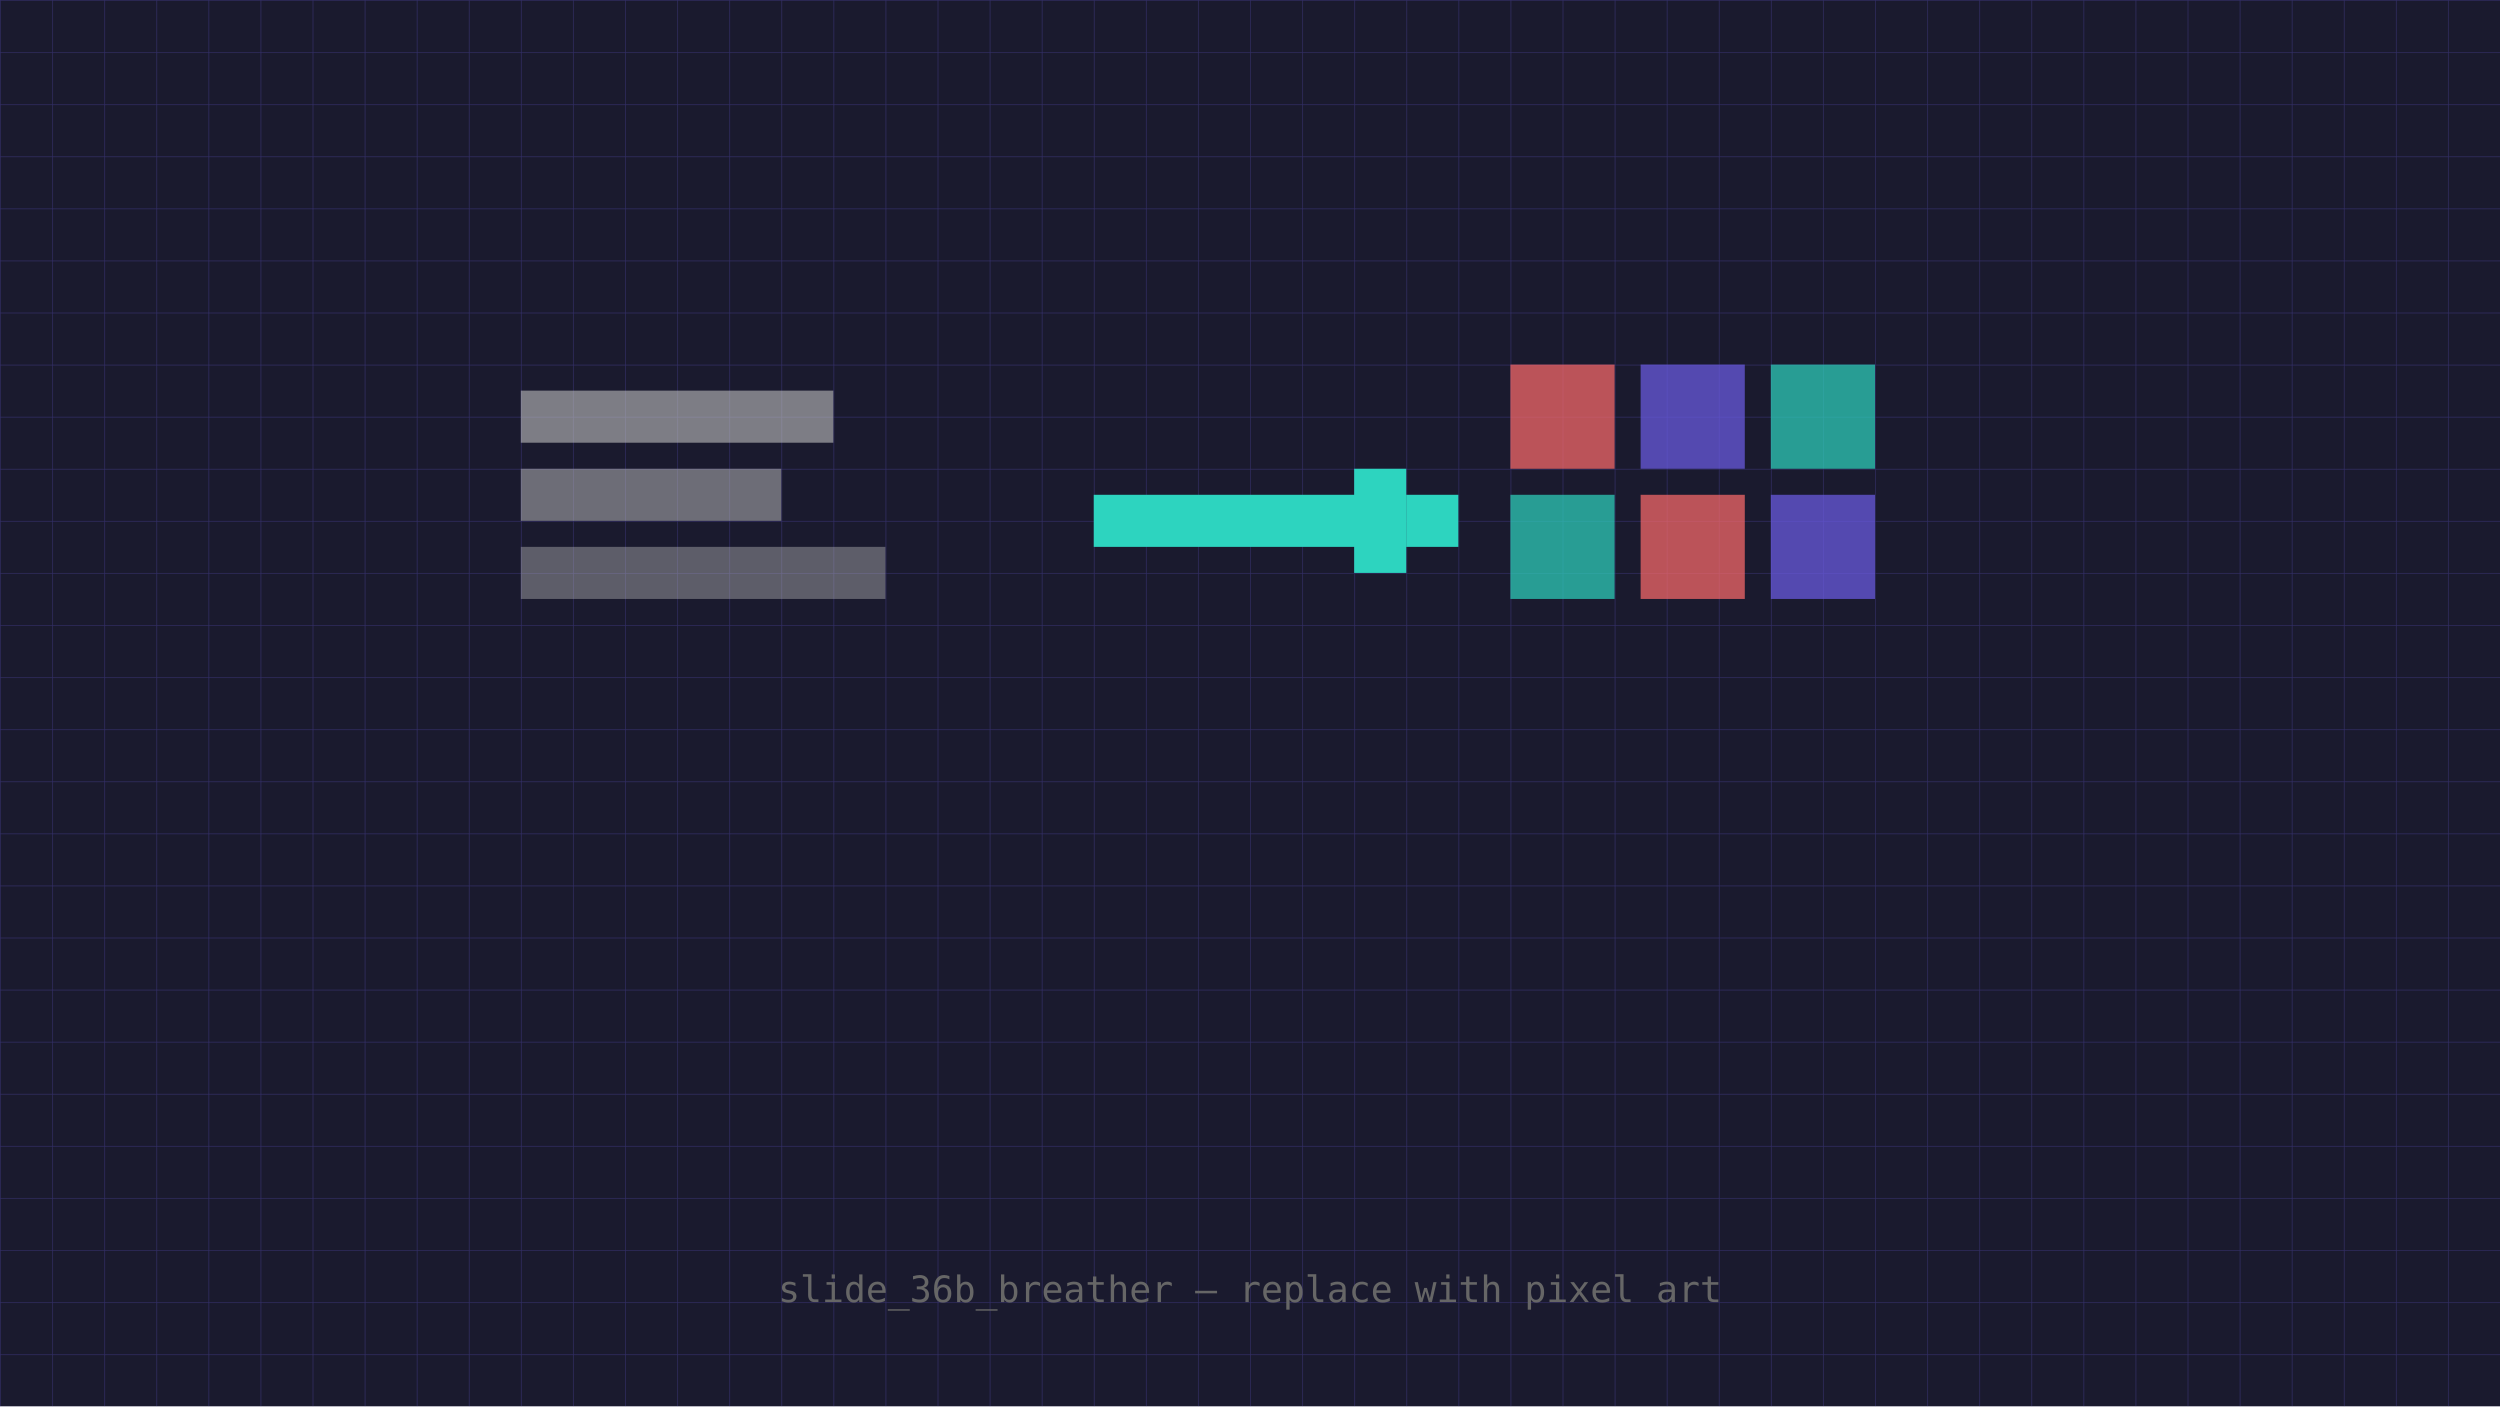
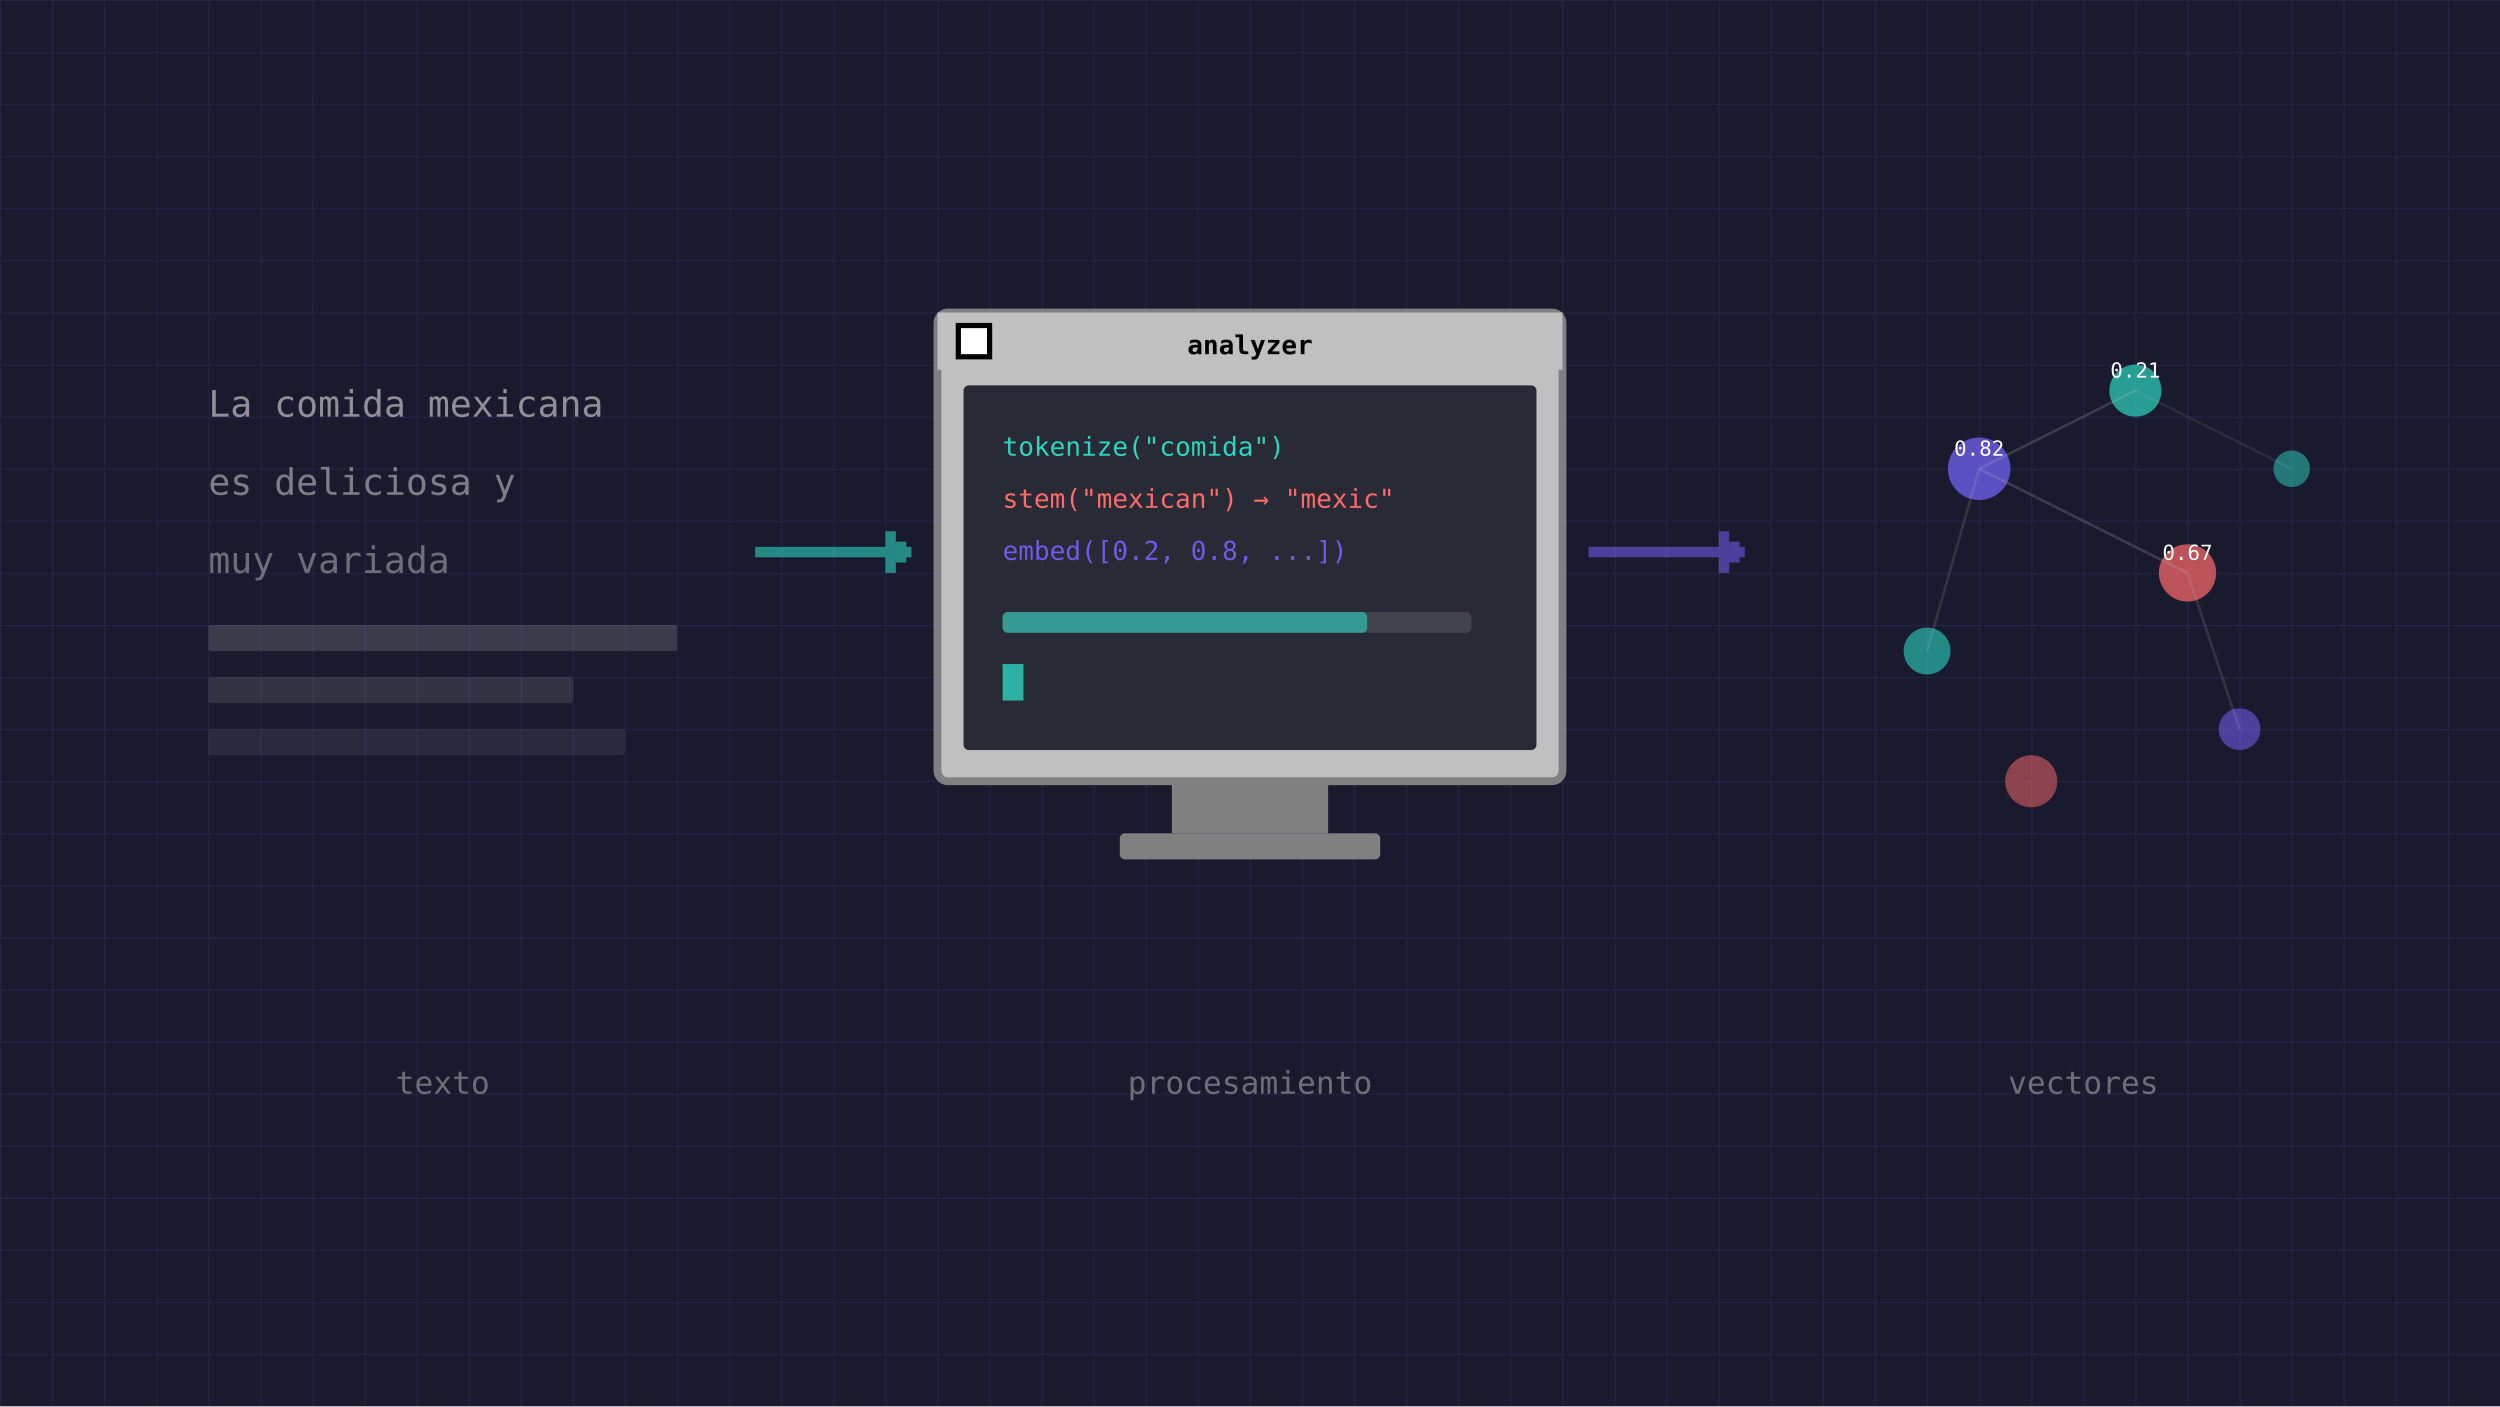
<svg xmlns="http://www.w3.org/2000/svg" width="960" height="540" viewBox="0 0 960 540">
  <defs>
-     <pattern id="grid" width="20" height="20" patternUnits="userSpaceOnUse">
-       <path d="M 20 0 L 0 0 0 20" fill="none" stroke="#6C5CE7" stroke-width="0.5" opacity="0.3" />
+     <pattern id="grid36" width="20" height="20" patternUnits="userSpaceOnUse">
+       <path d="M 20 0 L 0 0 0 20" fill="none" stroke="#6C5CE7" stroke-width="0.5" opacity="0.2" />
    </pattern>
  </defs>
  <rect width="960" height="540" fill="#1a1a2e" />
-   <rect width="960" height="540" fill="url(#grid)" />
-   <g transform="translate(200,150)">
-     <rect x="0" y="0" width="120" height="20" fill="#C0C0C0" opacity="0.6" />
-     <rect x="0" y="30" width="100" height="20" fill="#C0C0C0" opacity="0.5" />
-     <rect x="0" y="60" width="140" height="20" fill="#C0C0C0" opacity="0.4" />
+   <rect width="960" height="540" fill="url(#grid36)" />
+   <g transform="translate(80,160)">
+     <text x="0" y="0" fill="#C0C0C0" font-family="monospace" font-size="14" opacity="0.7">La comida mexicana</text>
+     <text x="0" y="30" fill="#C0C0C0" font-family="monospace" font-size="14" opacity="0.6">es deliciosa y</text>
+     <text x="0" y="60" fill="#C0C0C0" font-family="monospace" font-size="14" opacity="0.5">muy variada</text>
+     <rect x="0" y="80" width="180" height="10" fill="#C0C0C0" opacity="0.2" rx="1" />
+     <rect x="0" y="100" width="140" height="10" fill="#C0C0C0" opacity="0.15" rx="1" />
+     <rect x="0" y="120" width="160" height="10" fill="#C0C0C0" opacity="0.1" rx="1" />
  </g>
-   <g transform="translate(420,180)" fill="#2DD4BF">
-     <rect x="0" y="10" width="120" height="20" />
-     <rect x="100" y="0" width="20" height="40" />
-     <rect x="120" y="10" width="20" height="20" />
+   <g transform="translate(360,120)">
+     <rect x="0" y="0" width="240" height="180" fill="#C0C0C0" stroke="#808080" stroke-width="3" rx="4" />
+     <rect x="0" y="0" width="240" height="22" fill="#C0C0C0" />
+     <rect x="8" y="5" width="12" height="12" fill="#fff" stroke="#000" stroke-width="2" />
+     <text x="120" y="16" text-anchor="middle" fill="#000" font-family="monospace" font-size="10" font-weight="bold">analyzer</text>
+     <rect x="10" y="28" width="220" height="140" fill="#282A36" rx="2" />
+     <text x="25" y="55" fill="#2DD4BF" font-family="monospace" font-size="10">tokenize("comida")</text>
+     <text x="25" y="75" fill="#FF6B6B" font-family="monospace" font-size="10">stem("mexican") → "mexic"</text>
+     <text x="25" y="95" fill="#6C5CE7" font-family="monospace" font-size="10">embed([0.2, 0.8, ...])</text>
+     <rect x="25" y="115" width="180" height="8" fill="#808080" opacity="0.3" rx="2" />
+     <rect x="25" y="115" width="140" height="8" fill="#2DD4BF" opacity="0.6" rx="2" />
+     <rect x="25" y="135" width="8" height="14" fill="#2DD4BF" opacity="0.8" />
+     <rect x="90" y="180" width="60" height="20" fill="#808080" />
+     <rect x="70" y="200" width="100" height="10" fill="#808080" rx="2" />
  </g>
-   <g transform="translate(580,140)">
-     <rect x="0" y="0" width="40" height="40" fill="#FF6B6B" opacity="0.7" />
-     <rect x="50" y="0" width="40" height="40" fill="#6C5CE7" opacity="0.7" />
-     <rect x="100" y="0" width="40" height="40" fill="#2DD4BF" opacity="0.7" />
-     <rect x="0" y="50" width="40" height="40" fill="#2DD4BF" opacity="0.7" />
-     <rect x="50" y="50" width="40" height="40" fill="#FF6B6B" opacity="0.7" />
-     <rect x="100" y="50" width="40" height="40" fill="#6C5CE7" opacity="0.7" />
+   <g fill="#2DD4BF" opacity="0.6">
+     <rect x="290" y="210" width="60" height="4" />
+     <rect x="340" y="204" width="4" height="16" />
+     <rect x="344" y="208" width="4" height="8" />
  </g>
-   <text x="480" y="500" text-anchor="middle" fill="#666" font-family="monospace" font-size="14">slide_36b_breather — replace with pixel art</text>
+   <g fill="#6C5CE7" opacity="0.6">
+     <rect x="610" y="210" width="60" height="4" />
+     <rect x="660" y="204" width="4" height="16" />
+     <rect x="664" y="208" width="4" height="8" />
+   </g>
+   <g transform="translate(700,120)">
+     <circle cx="60" cy="60" r="12" fill="#6C5CE7" opacity="0.8" />
+     <circle cx="120" cy="30" r="10" fill="#2DD4BF" opacity="0.7" />
+     <circle cx="140" cy="100" r="11" fill="#FF6B6B" opacity="0.7" />
+     <circle cx="40" cy="130" r="9" fill="#2DD4BF" opacity="0.6" />
+     <circle cx="160" cy="160" r="8" fill="#6C5CE7" opacity="0.6" />
+     <circle cx="80" cy="180" r="10" fill="#FF6B6B" opacity="0.5" />
+     <circle cx="180" cy="60" r="7" fill="#2DD4BF" opacity="0.5" />
+     <line x1="60" y1="60" x2="120" y2="30" stroke="#C0C0C0" stroke-width="1" opacity="0.2" />
+     <line x1="60" y1="60" x2="140" y2="100" stroke="#C0C0C0" stroke-width="1" opacity="0.2" />
+     <line x1="60" y1="60" x2="40" y2="130" stroke="#C0C0C0" stroke-width="1" opacity="0.15" />
+     <line x1="140" y1="100" x2="160" y2="160" stroke="#C0C0C0" stroke-width="1" opacity="0.15" />
+     <line x1="120" y1="30" x2="180" y2="60" stroke="#C0C0C0" stroke-width="1" opacity="0.1" />
+     <text x="60" y="55" text-anchor="middle" fill="#fff" font-family="monospace" font-size="8">0.82</text>
+     <text x="120" y="25" text-anchor="middle" fill="#fff" font-family="monospace" font-size="8">0.21</text>
+     <text x="140" y="95" text-anchor="middle" fill="#fff" font-family="monospace" font-size="8">0.67</text>
+   </g>
+   <text x="170" y="420" text-anchor="middle" fill="#C0C0C0" font-family="monospace" font-size="12" opacity="0.5">texto</text>
+   <text x="480" y="420" text-anchor="middle" fill="#C0C0C0" font-family="monospace" font-size="12" opacity="0.5">procesamiento</text>
+   <text x="800" y="420" text-anchor="middle" fill="#C0C0C0" font-family="monospace" font-size="12" opacity="0.5">vectores</text>
</svg>
